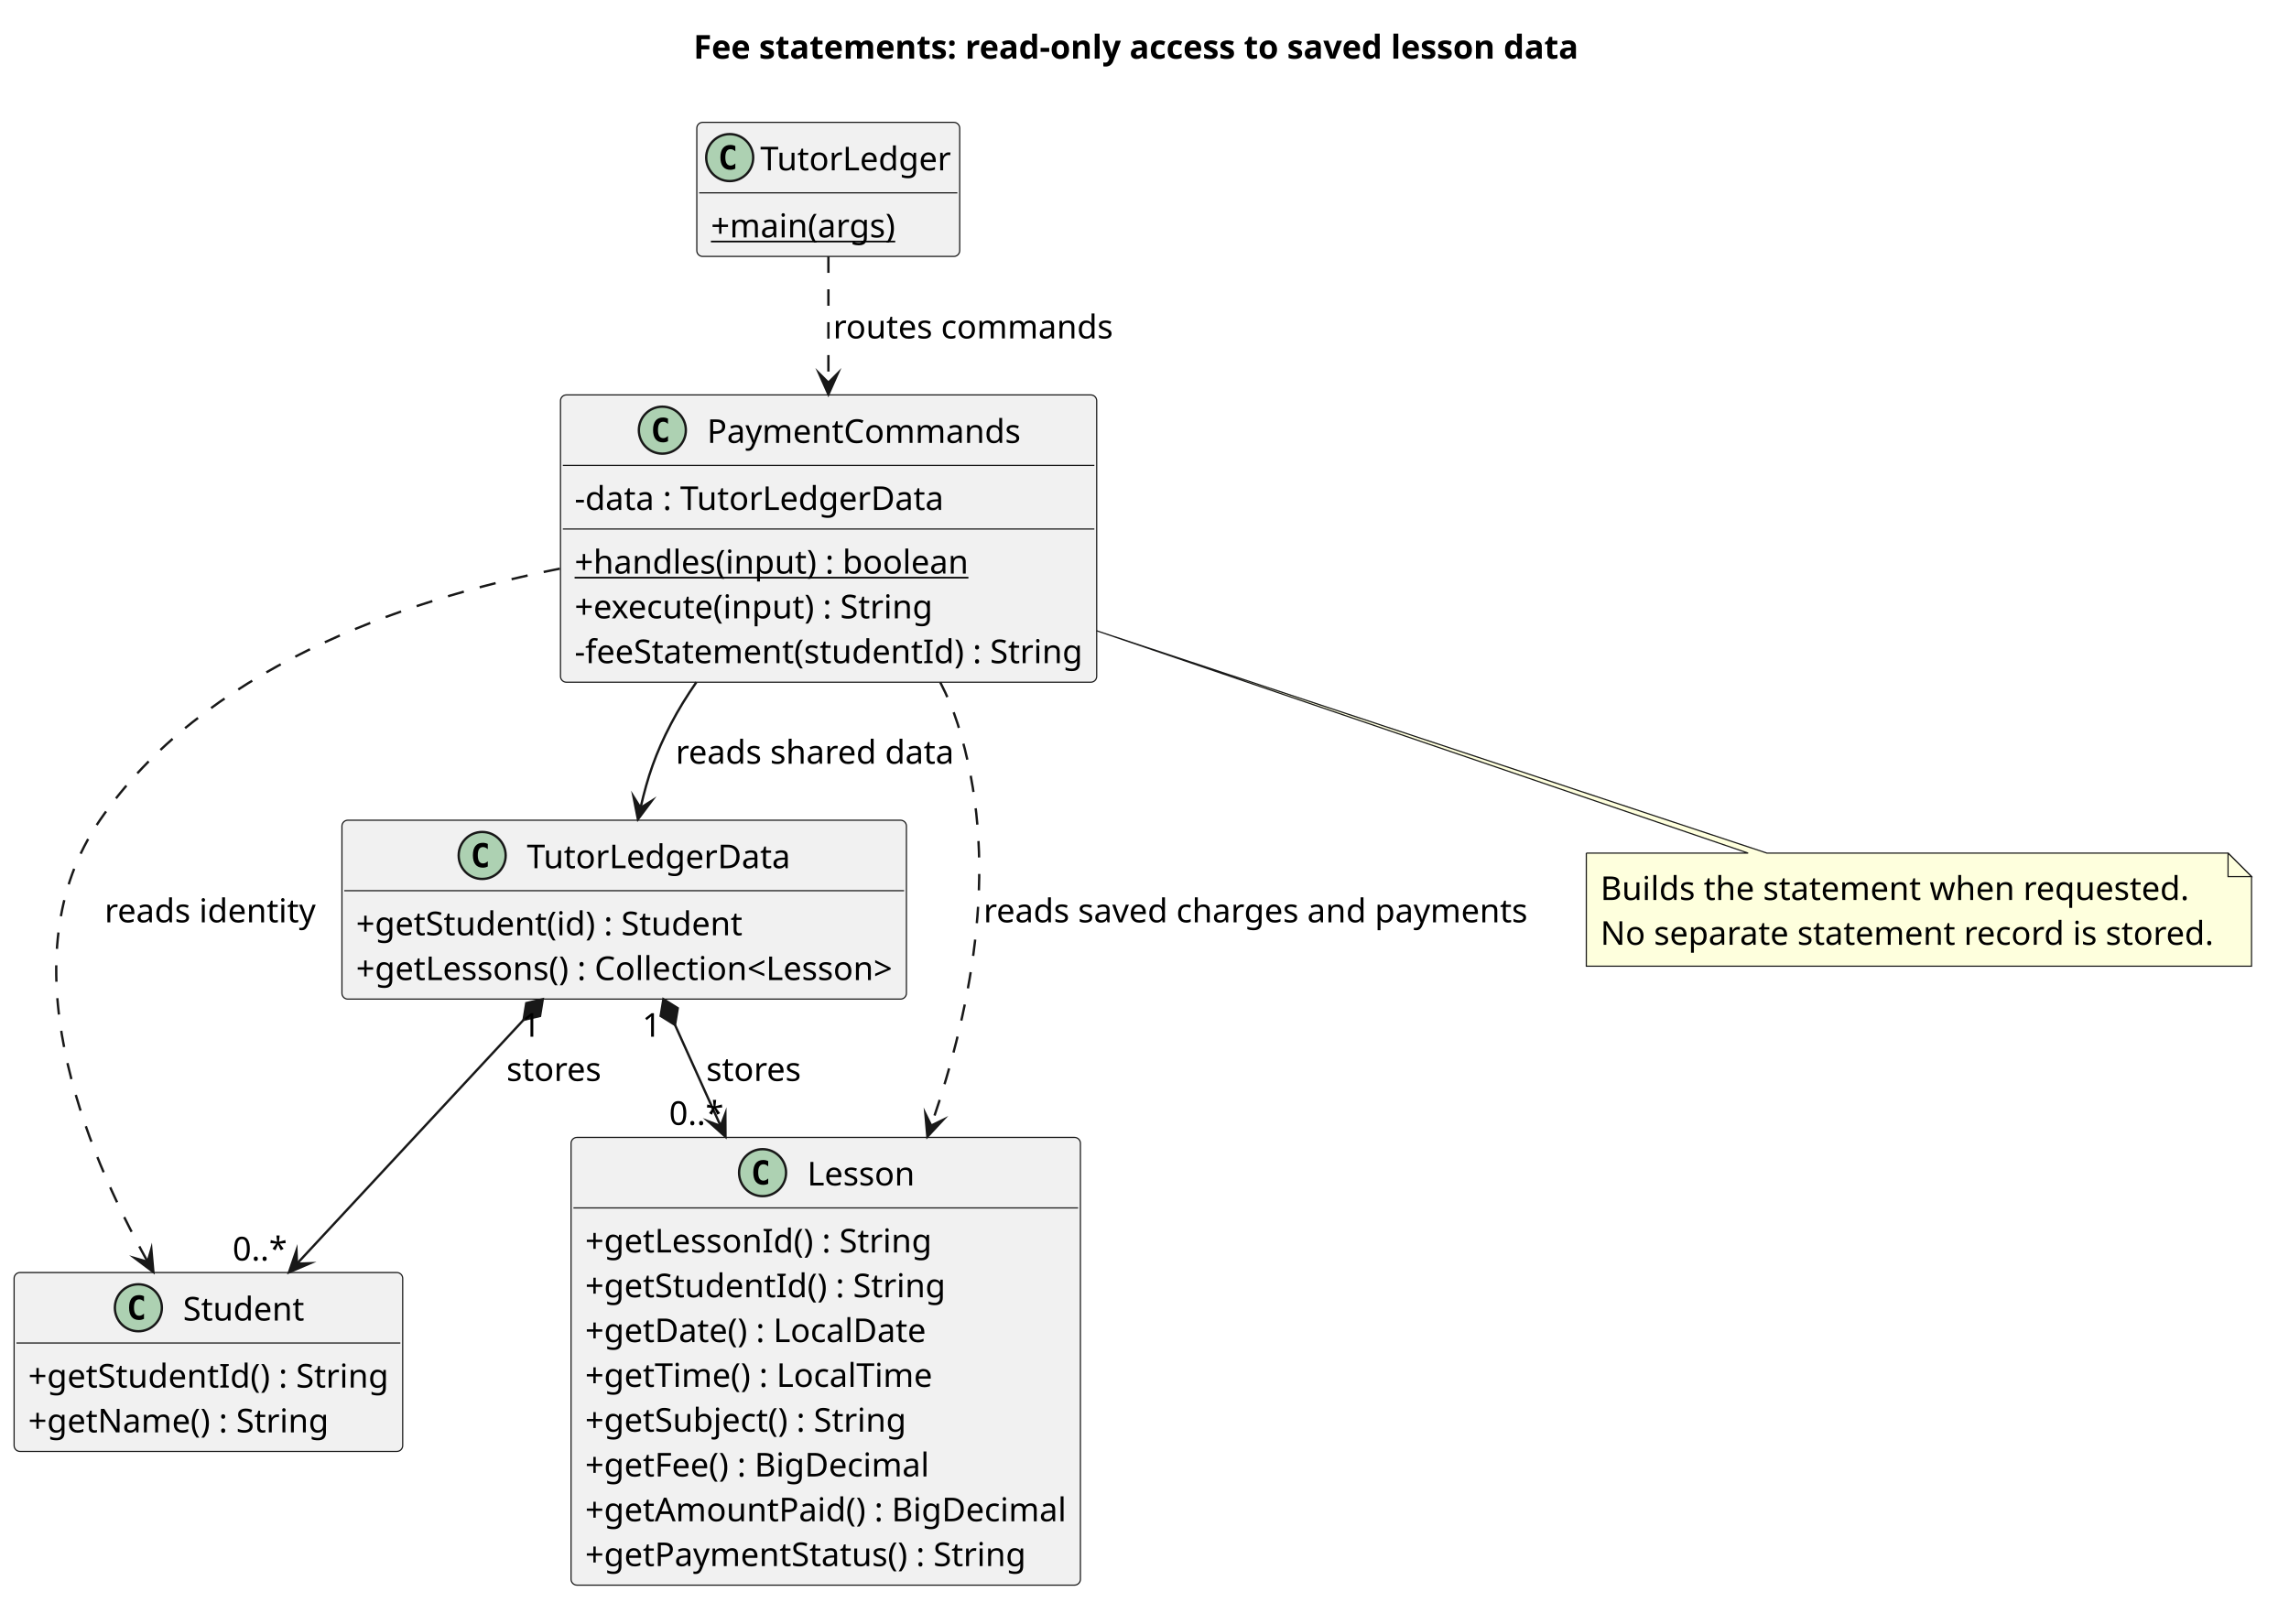
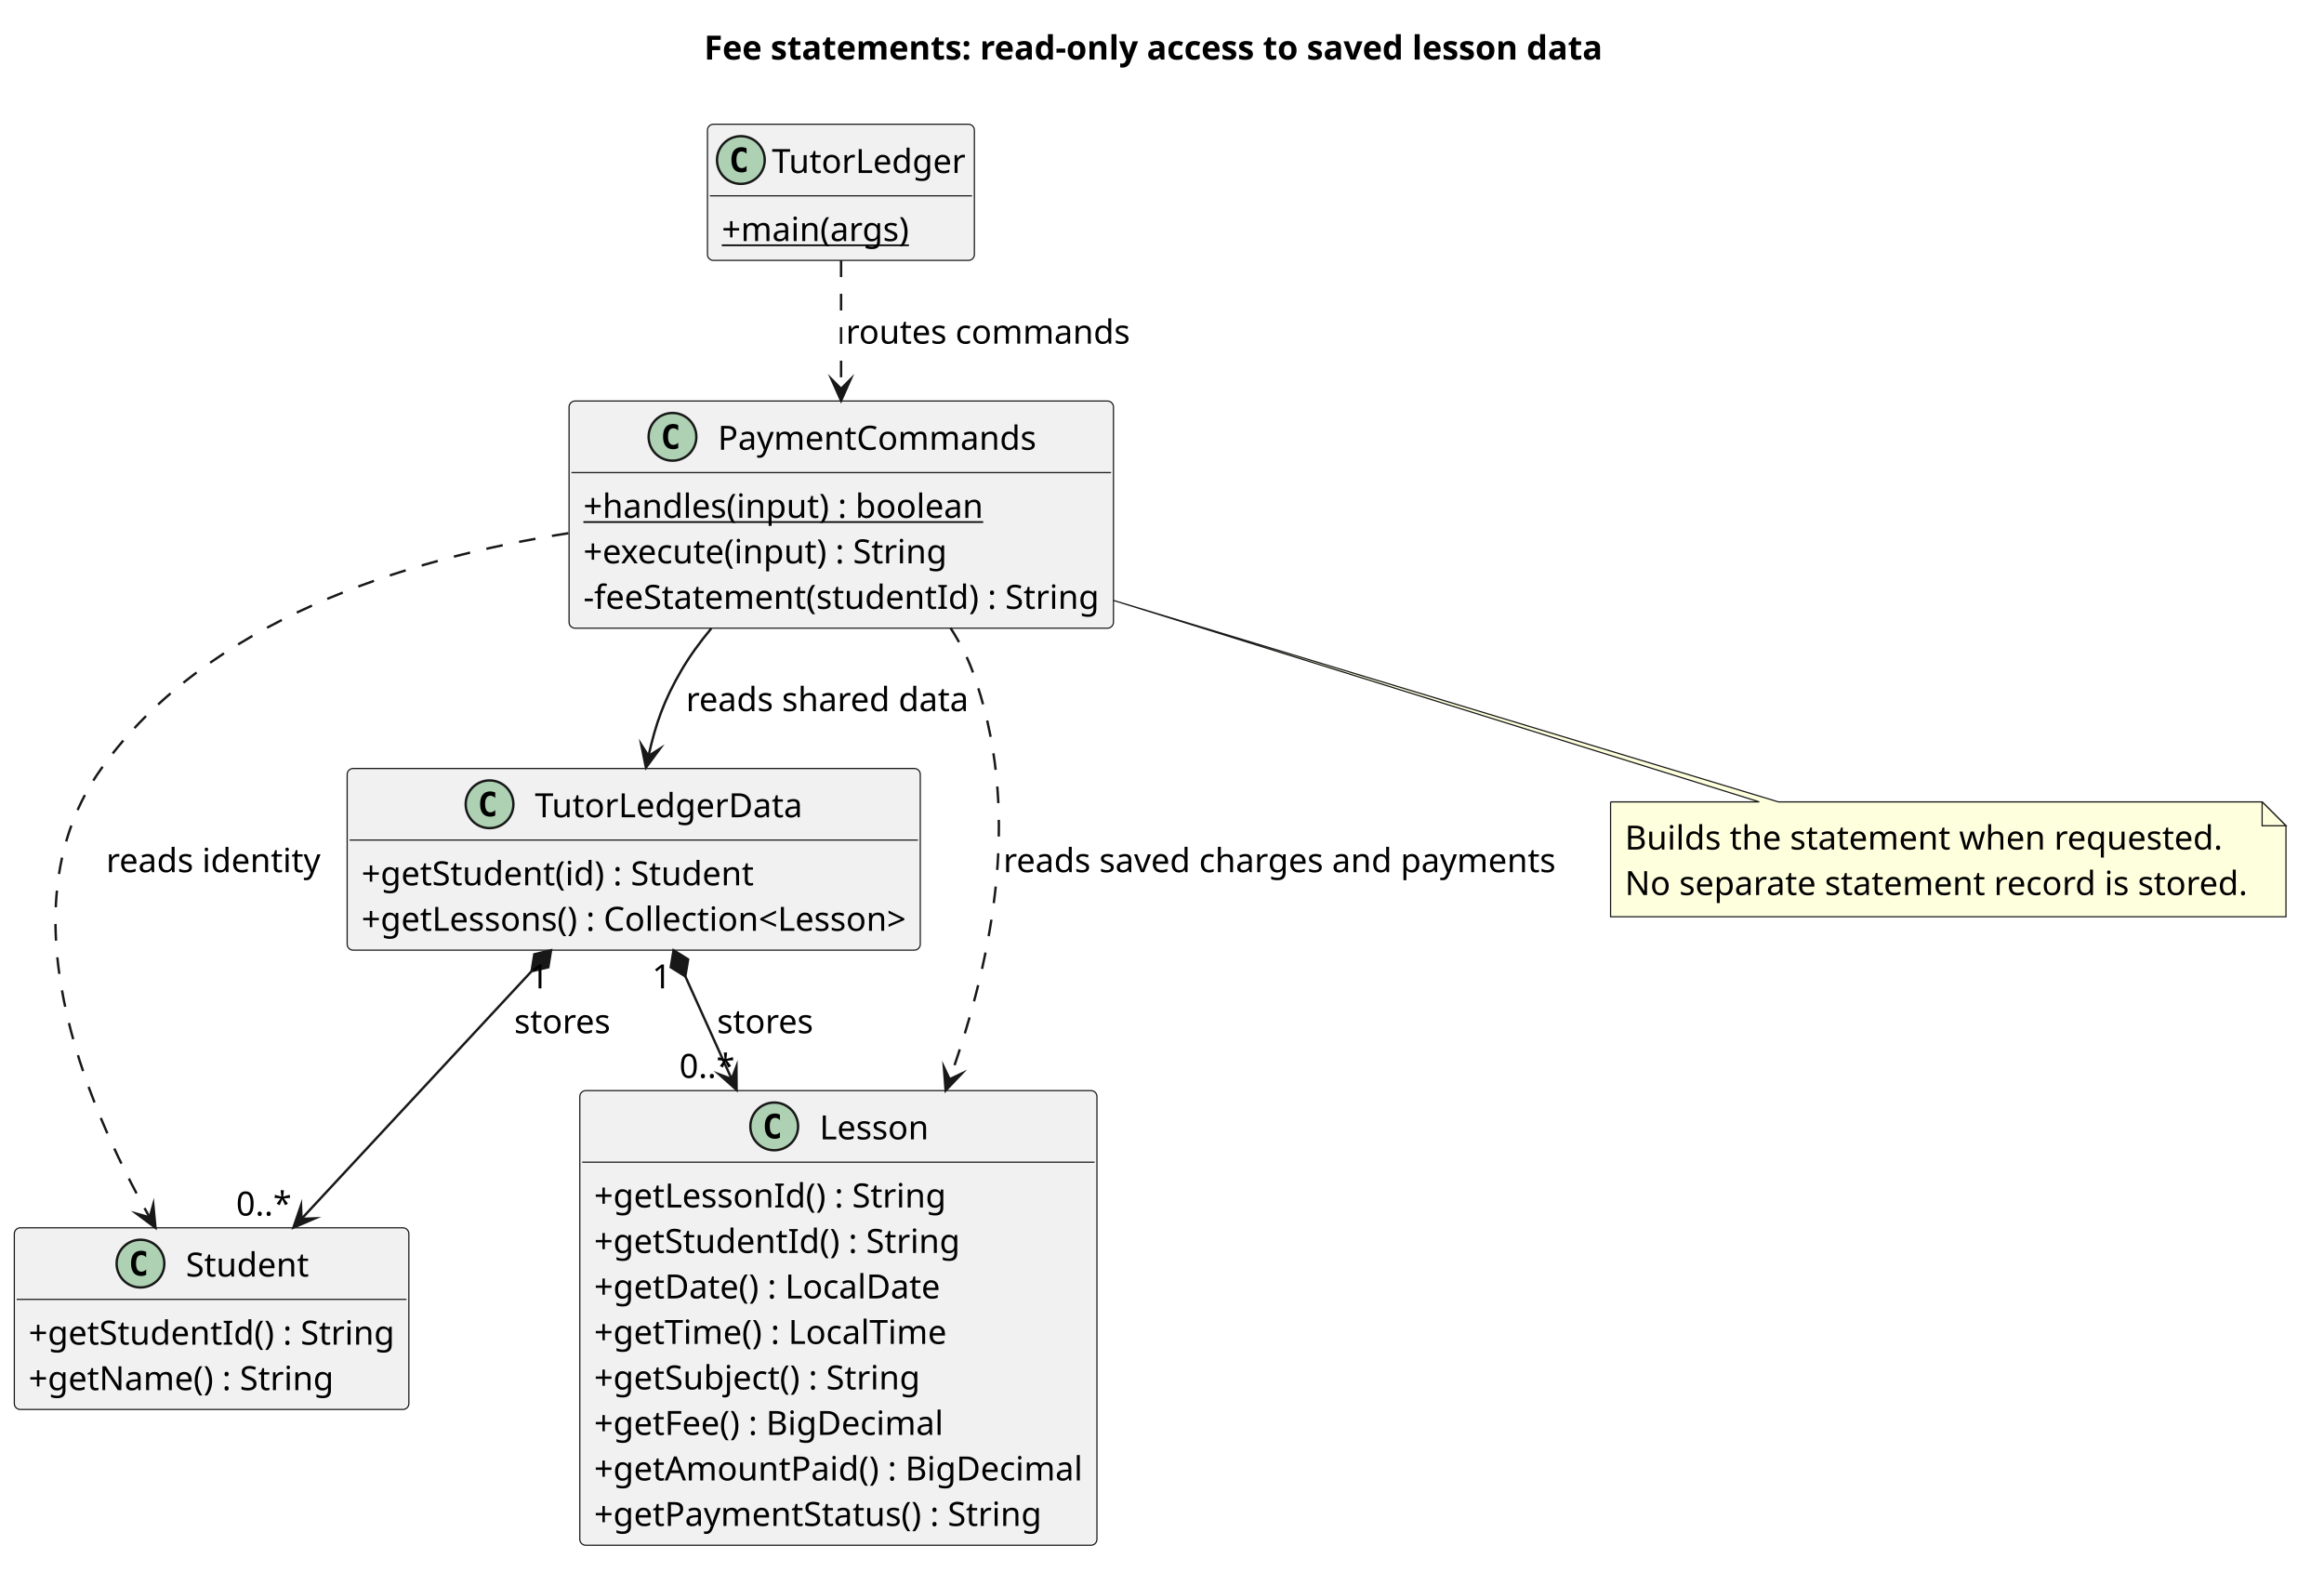
- <svg xmlns="http://www.w3.org/2000/svg" version="1.1" data-diagram-type="CLASS" style="width:974px;height:691px;background:#FFFFFF;" width="974px" height="691px" viewBox="0 0 974 691" zoomAndPan="magnify" preserveAspectRatio="none" contentStyleType="text/css">
+ <svg xmlns="http://www.w3.org/2000/svg" version="1.1" data-diagram-type="CLASS" style="width:974px;height:664px;background:#FFFFFF;" width="974px" height="664px" viewBox="0 0 974 664" zoomAndPan="magnify" preserveAspectRatio="none" contentStyleType="text/css">
  <defs />
  <g font-family="sans-serif" lengthAdjust="spacing">
    <g class="title" data-source-line="7">
      <text x="295.089" y="24.966" fill="#000" font-size="14" textLength="376.823" font-weight="700">Fee statements: read-only access to saved lesson data</text>
    </g>
    <g class="entity" data-qualified-name="TutorLedger" id="ent0001" data-source-line="9">
      <rect x="296.5" y="52.068" width="111.872" height="57.068" fill="#F1F1F1" style="stroke:#181818;stroke-width:0.5;" rx="2.5" ry="2.5" />
      <ellipse cx="310.5" cy="67.068" rx="10" ry="10" fill="#ADD1B2" style="stroke:#181818;stroke-width:1;" />
      <path d="M312.891,71.771 Q312.406,72.021 311.875,72.146 Q311.359,72.271 310.781,72.271 Q308.719,72.271 307.625,70.912 Q306.547,69.552 306.547,66.974 Q306.547,64.396 307.625,63.037 Q308.719,61.677 310.781,61.677 Q311.359,61.677 311.891,61.802 Q312.422,61.927 312.891,62.162 L312.891,64.412 Q312.375,63.927 311.875,63.709 Q311.391,63.49 310.875,63.49 Q309.766,63.49 309.203,64.365 Q308.641,65.24 308.641,66.974 Q308.641,68.693 309.203,69.584 Q309.766,70.459 310.875,70.459 Q311.391,70.459 311.875,70.24 Q312.375,70.005 312.891,69.537 L312.891,71.771 Z " fill="#000" />
      <text x="323.5" y="72.5" fill="#000" font-size="14" textLength="81.872">TutorLedger</text>
      <line x1="297.5" y1="82.068" x2="407.372" y2="82.068" style="stroke:#181818;stroke-width:0.5;" />
      <text x="302.5" y="101.034" fill="#000" font-size="14" textLength="78.568" text-decoration="underline">+main(args)</text>
    </g>
    <g class="entity" data-qualified-name="PaymentCommands" id="ent0002" data-source-line="12">
-       <rect x="238.5" y="168.068" width="228.159" height="122.272" fill="#F1F1F1" style="stroke:#181818;stroke-width:0.5;" rx="2.5" ry="2.5" />
+       <rect x="238.5" y="168.068" width="228.159" height="95.204" fill="#F1F1F1" style="stroke:#181818;stroke-width:0.5;" rx="2.5" ry="2.5" />
      <ellipse cx="281.842" cy="183.068" rx="10" ry="10" fill="#ADD1B2" style="stroke:#181818;stroke-width:1;" />
      <path d="M284.232,187.771 Q283.748,188.021 283.217,188.146 Q282.701,188.271 282.123,188.271 Q280.061,188.271 278.967,186.912 Q277.889,185.552 277.889,182.974 Q277.889,180.396 278.967,179.037 Q280.061,177.677 282.123,177.677 Q282.701,177.677 283.232,177.802 Q283.764,177.927 284.232,178.162 L284.232,180.412 Q283.717,179.927 283.217,179.709 Q282.732,179.49 282.217,179.49 Q281.107,179.49 280.545,180.365 Q279.982,181.24 279.982,182.974 Q279.982,184.693 280.545,185.584 Q281.107,186.459 282.217,186.459 Q282.732,186.459 283.217,186.24 Q283.717,186.005 284.232,185.537 L284.232,187.771 Z " fill="#000" />
      <text x="300.842" y="188.5" fill="#000" font-size="14" textLength="133.475">PaymentCommands</text>
      <line x1="239.5" y1="198.068" x2="465.659" y2="198.068" style="stroke:#181818;stroke-width:0.5;" />
-       <text x="244.5" y="217.034" fill="#000" font-size="14" textLength="157.765">-data : TutorLedgerData</text>
-       <line x1="239.5" y1="225.136" x2="465.659" y2="225.136" style="stroke:#181818;stroke-width:0.5;" />
-       <text x="244.5" y="244.102" fill="#000" font-size="14" textLength="167.565" text-decoration="underline">+handles(input) : boolean</text>
-       <text x="244.5" y="263.17" fill="#000" font-size="14" textLength="152.935">+execute(input) : String</text>
-       <text x="244.5" y="282.238" fill="#000" font-size="14" textLength="216.159">-feeStatement(studentId) : String</text>
+       <text x="244.5" y="217.034" fill="#000" font-size="14" textLength="167.565" text-decoration="underline">+handles(input) : boolean</text>
+       <text x="244.5" y="236.102" fill="#000" font-size="14" textLength="152.935">+execute(input) : String</text>
+       <text x="244.5" y="255.17" fill="#000" font-size="14" textLength="216.159">-feeStatement(studentId) : String</text>
    </g>
-     <g class="entity" data-qualified-name="TutorLedgerData" id="ent0003" data-source-line="18">
-       <rect x="145.5" y="349.068" width="240.199" height="76.136" fill="#F1F1F1" style="stroke:#181818;stroke-width:0.5;" rx="2.5" ry="2.5" />
-       <ellipse cx="205.173" cy="364.068" rx="10" ry="10" fill="#ADD1B2" style="stroke:#181818;stroke-width:1;" />
-       <path d="M207.563,368.771 Q207.079,369.021 206.548,369.146 Q206.032,369.271 205.454,369.271 Q203.392,369.271 202.298,367.912 Q201.22,366.552 201.22,363.974 Q201.22,361.396 202.298,360.037 Q203.392,358.677 205.454,358.677 Q206.032,358.677 206.563,358.802 Q207.095,358.927 207.563,359.162 L207.563,361.412 Q207.048,360.927 206.548,360.709 Q206.063,360.49 205.548,360.49 Q204.438,360.49 203.876,361.365 Q203.313,362.24 203.313,363.974 Q203.313,365.693 203.876,366.584 Q204.438,367.459 205.548,367.459 Q206.063,367.459 206.548,367.24 Q207.048,367.005 207.563,366.537 L207.563,368.771 Z " fill="#000" />
-       <text x="224.173" y="369.5" fill="#000" font-size="14" textLength="112.854">TutorLedgerData</text>
-       <line x1="146.5" y1="379.068" x2="384.699" y2="379.068" style="stroke:#181818;stroke-width:0.5;" />
-       <text x="151.5" y="398.034" fill="#000" font-size="14" textLength="164.429">+getStudent(id) : Student</text>
-       <text x="151.5" y="417.102" fill="#000" font-size="14" textLength="228.199">+getLessons() : Collection&lt;Lesson&gt;</text>
+     <g class="entity" data-qualified-name="TutorLedgerData" id="ent0003" data-source-line="17">
+       <rect x="145.5" y="322.068" width="240.199" height="76.136" fill="#F1F1F1" style="stroke:#181818;stroke-width:0.5;" rx="2.5" ry="2.5" />
+       <ellipse cx="205.173" cy="337.068" rx="10" ry="10" fill="#ADD1B2" style="stroke:#181818;stroke-width:1;" />
+       <path d="M207.563,341.771 Q207.079,342.021 206.548,342.146 Q206.032,342.271 205.454,342.271 Q203.392,342.271 202.298,340.912 Q201.22,339.552 201.22,336.974 Q201.22,334.396 202.298,333.037 Q203.392,331.677 205.454,331.677 Q206.032,331.677 206.563,331.802 Q207.095,331.927 207.563,332.162 L207.563,334.412 Q207.048,333.927 206.548,333.709 Q206.063,333.49 205.548,333.49 Q204.438,333.49 203.876,334.365 Q203.313,335.24 203.313,336.974 Q203.313,338.693 203.876,339.584 Q204.438,340.459 205.548,340.459 Q206.063,340.459 206.548,340.24 Q207.048,340.005 207.563,339.537 L207.563,341.771 Z " fill="#000" />
+       <text x="224.173" y="342.5" fill="#000" font-size="14" textLength="112.854">TutorLedgerData</text>
+       <line x1="146.5" y1="352.068" x2="384.699" y2="352.068" style="stroke:#181818;stroke-width:0.5;" />
+       <text x="151.5" y="371.034" fill="#000" font-size="14" textLength="164.429">+getStudent(id) : Student</text>
+       <text x="151.5" y="390.102" fill="#000" font-size="14" textLength="228.199">+getLessons() : Collection&lt;Lesson&gt;</text>
    </g>
-     <g class="entity" data-qualified-name="Student" id="ent0004" data-source-line="22">
-       <rect x="6" y="541.568" width="165.355" height="76.136" fill="#F1F1F1" style="stroke:#181818;stroke-width:0.5;" rx="2.5" ry="2.5" />
-       <ellipse cx="58.876" cy="556.568" rx="10" ry="10" fill="#ADD1B2" style="stroke:#181818;stroke-width:1;" />
-       <path d="M61.266,561.271 Q60.782,561.521 60.251,561.646 Q59.735,561.771 59.157,561.771 Q57.095,561.771 56.001,560.412 Q54.923,559.052 54.923,556.474 Q54.923,553.896 56.001,552.537 Q57.095,551.177 59.157,551.177 Q59.735,551.177 60.266,551.302 Q60.798,551.427 61.266,551.662 L61.266,553.912 Q60.751,553.427 60.251,553.209 Q59.766,552.99 59.251,552.99 Q58.141,552.99 57.579,553.865 Q57.016,554.74 57.016,556.474 Q57.016,558.193 57.579,559.084 Q58.141,559.959 59.251,559.959 Q59.766,559.959 60.251,559.74 Q60.751,559.505 61.266,559.037 L61.266,561.271 Z " fill="#000" />
-       <text x="77.876" y="562" fill="#000" font-size="14" textLength="51.604">Student</text>
-       <line x1="7" y1="571.568" x2="170.355" y2="571.568" style="stroke:#181818;stroke-width:0.5;" />
-       <text x="12" y="590.534" fill="#000" font-size="14" textLength="153.355">+getStudentId() : String</text>
-       <text x="12" y="609.602" fill="#000" font-size="14" textLength="127.876">+getName() : String</text>
+     <g class="entity" data-qualified-name="Student" id="ent0004" data-source-line="21">
+       <rect x="6" y="514.568" width="165.355" height="76.136" fill="#F1F1F1" style="stroke:#181818;stroke-width:0.5;" rx="2.5" ry="2.5" />
+       <ellipse cx="58.876" cy="529.568" rx="10" ry="10" fill="#ADD1B2" style="stroke:#181818;stroke-width:1;" />
+       <path d="M61.266,534.271 Q60.782,534.521 60.251,534.646 Q59.735,534.771 59.157,534.771 Q57.095,534.771 56.001,533.412 Q54.923,532.052 54.923,529.474 Q54.923,526.896 56.001,525.537 Q57.095,524.177 59.157,524.177 Q59.735,524.177 60.266,524.302 Q60.798,524.427 61.266,524.662 L61.266,526.912 Q60.751,526.427 60.251,526.209 Q59.766,525.99 59.251,525.99 Q58.141,525.99 57.579,526.865 Q57.016,527.74 57.016,529.474 Q57.016,531.193 57.579,532.084 Q58.141,532.959 59.251,532.959 Q59.766,532.959 60.251,532.74 Q60.751,532.505 61.266,532.037 L61.266,534.271 Z " fill="#000" />
+       <text x="77.876" y="535" fill="#000" font-size="14" textLength="51.604">Student</text>
+       <line x1="7" y1="544.568" x2="170.355" y2="544.568" style="stroke:#181818;stroke-width:0.5;" />
+       <text x="12" y="563.534" fill="#000" font-size="14" textLength="153.355">+getStudentId() : String</text>
+       <text x="12" y="582.602" fill="#000" font-size="14" textLength="127.876">+getName() : String</text>
    </g>
-     <g class="entity" data-qualified-name="Lesson" id="ent0005" data-source-line="26">
-       <rect x="243" y="484.068" width="216.735" height="190.543" fill="#F1F1F1" style="stroke:#181818;stroke-width:0.5;" rx="2.5" ry="2.5" />
-       <ellipse cx="324.485" cy="499.068" rx="10" ry="10" fill="#ADD1B2" style="stroke:#181818;stroke-width:1;" />
-       <path d="M326.875,503.771 Q326.391,504.021 325.86,504.146 Q325.344,504.271 324.766,504.271 Q322.703,504.271 321.61,502.912 Q320.532,501.552 320.532,498.974 Q320.532,496.396 321.61,495.037 Q322.703,493.677 324.766,493.677 Q325.344,493.677 325.875,493.802 Q326.407,493.927 326.875,494.162 L326.875,496.412 Q326.36,495.927 325.86,495.709 Q325.375,495.49 324.86,495.49 Q323.75,495.49 323.188,496.365 Q322.625,497.24 322.625,498.974 Q322.625,500.693 323.188,501.584 Q323.75,502.459 324.86,502.459 Q325.375,502.459 325.86,502.24 Q326.36,502.005 326.875,501.537 L326.875,503.771 Z " fill="#000" />
-       <text x="343.485" y="504.5" fill="#000" font-size="14" textLength="45.766">Lesson</text>
-       <line x1="244" y1="514.068" x2="458.735" y2="514.068" style="stroke:#181818;stroke-width:0.5;" />
-       <text x="249" y="533.034" fill="#000" font-size="14" textLength="147.517">+getLessonId() : String</text>
-       <text x="249" y="552.102" fill="#000" font-size="14" textLength="153.355">+getStudentId() : String</text>
-       <text x="249" y="571.17" fill="#000" font-size="14" textLength="145.039">+getDate() : LocalDate</text>
-       <text x="249" y="590.238" fill="#000" font-size="14" textLength="147.755">+getTime() : LocalTime</text>
-       <text x="249" y="609.306" fill="#000" font-size="14" textLength="136.625">+getSubject() : String</text>
-       <text x="249" y="628.373" fill="#000" font-size="14" textLength="146.383">+getFee() : BigDecimal</text>
-       <text x="249" y="647.441" fill="#000" font-size="14" textLength="204.735">+getAmountPaid() : BigDecimal</text>
-       <text x="249" y="666.509" fill="#000" font-size="14" textLength="187.557">+getPaymentStatus() : String</text>
+     <g class="entity" data-qualified-name="Lesson" id="ent0005" data-source-line="25">
+       <rect x="243" y="457.068" width="216.735" height="190.543" fill="#F1F1F1" style="stroke:#181818;stroke-width:0.5;" rx="2.5" ry="2.5" />
+       <ellipse cx="324.485" cy="472.068" rx="10" ry="10" fill="#ADD1B2" style="stroke:#181818;stroke-width:1;" />
+       <path d="M326.875,476.771 Q326.391,477.021 325.86,477.146 Q325.344,477.271 324.766,477.271 Q322.703,477.271 321.61,475.912 Q320.532,474.552 320.532,471.974 Q320.532,469.396 321.61,468.037 Q322.703,466.677 324.766,466.677 Q325.344,466.677 325.875,466.802 Q326.407,466.927 326.875,467.162 L326.875,469.412 Q326.36,468.927 325.86,468.709 Q325.375,468.49 324.86,468.49 Q323.75,468.49 323.188,469.365 Q322.625,470.24 322.625,471.974 Q322.625,473.693 323.188,474.584 Q323.75,475.459 324.86,475.459 Q325.375,475.459 325.86,475.24 Q326.36,475.005 326.875,474.537 L326.875,476.771 Z " fill="#000" />
+       <text x="343.485" y="477.5" fill="#000" font-size="14" textLength="45.766">Lesson</text>
+       <line x1="244" y1="487.068" x2="458.735" y2="487.068" style="stroke:#181818;stroke-width:0.5;" />
+       <text x="249" y="506.034" fill="#000" font-size="14" textLength="147.517">+getLessonId() : String</text>
+       <text x="249" y="525.102" fill="#000" font-size="14" textLength="153.355">+getStudentId() : String</text>
+       <text x="249" y="544.17" fill="#000" font-size="14" textLength="145.039">+getDate() : LocalDate</text>
+       <text x="249" y="563.238" fill="#000" font-size="14" textLength="147.755">+getTime() : LocalTime</text>
+       <text x="249" y="582.306" fill="#000" font-size="14" textLength="136.625">+getSubject() : String</text>
+       <text x="249" y="601.373" fill="#000" font-size="14" textLength="146.383">+getFee() : BigDecimal</text>
+       <text x="249" y="620.441" fill="#000" font-size="14" textLength="204.735">+getAmountPaid() : BigDecimal</text>
+       <text x="249" y="639.509" fill="#000" font-size="14" textLength="187.557">+getPaymentStatus() : String</text>
    </g>
-     <g class="entity" data-qualified-name="GMN12" id="ent0013" data-source-line="45">
-       <path d="M675,363.068 L675,411.204 A0,0 0 0 0 675,411.204 L958.065,411.204 A0,0 0 0 0 958.065,411.204 L958.065,373.068 L948.065,363.068 L751.85,363.068 L466.601,268.43 L743.85,363.068 L675,363.068 A0,0 0 0 0 675,363.068" style="stroke:#181818;stroke-width:0.5;" fill="#FEFFDD" />
-       <path d="M948.065,363.068 L948.065,373.068 L958.065,373.068 L948.065,363.068" style="stroke:#181818;stroke-width:0.5;" fill="#FEFFDD" />
-       <text x="681" y="383.034" fill="#000" font-size="14" textLength="250.767">Builds the statement when requested.</text>
-       <text x="681" y="402.102" fill="#000" font-size="14" textLength="262.065">No separate statement record is stored.</text>
+     <g class="entity" data-qualified-name="GMN12" id="ent0013" data-source-line="44">
+       <path d="M675,336.068 L675,384.204 A0,0 0 0 0 675,384.204 L958.065,384.204 A0,0 0 0 0 958.065,384.204 L958.065,346.068 L948.065,336.068 L745.317,336.068 L466.601,251.61 L737.317,336.068 L675,336.068 A0,0 0 0 0 675,336.068" style="stroke:#181818;stroke-width:0.5;" fill="#FEFFDD" />
+       <path d="M948.065,336.068 L948.065,346.068 L958.065,346.068 L948.065,336.068" style="stroke:#181818;stroke-width:0.5;" fill="#FEFFDD" />
+       <text x="681" y="356.034" fill="#000" font-size="14" textLength="250.767">Builds the statement when requested.</text>
+       <text x="681" y="375.102" fill="#000" font-size="14" textLength="262.065">No separate statement record is stored.</text>
    </g>
    <g class="link" data-entity-1="ent0001" data-entity-2="ent0002" id="lnk6" data-link-type="dependency">
-       <polygon points="352.5,167.86,356.5,158.86,352.5,162.86,348.5,158.86,352.5,167.86" fill="#181818" style="stroke:#181818;stroke-width:1;stroke-linejoin:miter;stroke-miterlimit:10;" />
-       <path d="M352.5,109.123 C352.5,125.701 352.5,142.476 352.5,162.86" style="stroke:#181818;stroke-width:1;stroke-dasharray:7,7;" fill="none" />
+       <polygon points="352.5,167.927,356.5,158.927,352.5,162.927,348.5,158.927,352.5,167.927" fill="#181818" style="stroke:#181818;stroke-width:1;stroke-linejoin:miter;stroke-miterlimit:10;" />
+       <path d="M352.5,109.126 C352.5,126.093 352.5,143.283 352.5,162.927" style="stroke:#181818;stroke-width:1;stroke-dasharray:7,7;" fill="none" />
      <text x="354.5" y="144.034" fill="#000" font-size="14" textLength="119.392">routes commands</text>
    </g>
    <g class="link" data-entity-1="ent0002" data-entity-2="ent0003" id="lnk7" data-link-type="dependency">
-       <polygon points="271.442,348.682,277.348,340.801,272.557,343.808,269.549,339.017,271.442,348.682" fill="#181818" style="stroke:#181818;stroke-width:1;stroke-linejoin:miter;stroke-miterlimit:10;" />
-       <path d="M296.31,290.335 C292.315,296.103 288.635,302.052 285.5,308.068 C278.976,320.59 275.601,330.498 272.557,343.808" style="stroke:#181818;stroke-width:1;" fill="none" />
-       <text x="287.5" y="325.034" fill="#000" font-size="14" textLength="119">reads shared data</text>
+       <polygon points="270.71,321.723,276.56,313.8,271.79,316.841,268.749,312.071,270.71,321.723" fill="#181818" style="stroke:#181818;stroke-width:1;stroke-linejoin:miter;stroke-miterlimit:10;" />
+       <path d="M298.117,263.379 C293.404,268.997 289.077,274.93 285.5,281.068 C278.32,293.387 274.766,303.391 271.79,316.841" style="stroke:#181818;stroke-width:1;" fill="none" />
+       <text x="287.5" y="298.034" fill="#000" font-size="14" textLength="119">reads shared data</text>
    </g>
    <g class="link" data-entity-1="ent0003" data-entity-2="ent0004" id="lnk8" data-link-type="composition">
-       <polygon points="230.952,425.25,223.938,426.923,222.784,434.042,229.799,432.369,230.952,425.25" fill="#181818" style="stroke:#181818;stroke-width:1;stroke-linejoin:miter;stroke-miterlimit:10;" />
-       <polygon points="122.96,541.479,132.017,537.609,126.364,537.816,126.156,532.163,122.96,541.479" fill="#181818" style="stroke:#181818;stroke-width:1;stroke-linejoin:miter;stroke-miterlimit:10;" />
-       <path d="M222.784,434.042 C191.597,467.608 157.525,504.279 126.364,537.816" style="stroke:#181818;stroke-width:1;" fill="none" />
-       <text x="215.5" y="460.034" fill="#000" font-size="14" textLength="40.614">stores</text>
-       <text x="98.96" y="536.445" fill="#000" font-size="14" textLength="23.226">0..*</text>
-       <text x="221.952" y="441.216" fill="#000" font-size="14">1</text>
+       <polygon points="230.952,398.25,223.938,399.923,222.784,407.042,229.799,405.369,230.952,398.25" fill="#181818" style="stroke:#181818;stroke-width:1;stroke-linejoin:miter;stroke-miterlimit:10;" />
+       <polygon points="122.96,514.479,132.017,510.609,126.364,510.816,126.156,505.163,122.96,514.479" fill="#181818" style="stroke:#181818;stroke-width:1;stroke-linejoin:miter;stroke-miterlimit:10;" />
+       <path d="M222.784,407.042 C191.597,440.608 157.525,477.279 126.364,510.816" style="stroke:#181818;stroke-width:1;" fill="none" />
+       <text x="215.5" y="433.034" fill="#000" font-size="14" textLength="40.614">stores</text>
+       <text x="98.96" y="509.445" fill="#000" font-size="14" textLength="23.226">0..*</text>
+       <text x="221.952" y="414.216" fill="#000" font-size="14">1</text>
    </g>
    <g class="link" data-entity-1="ent0003" data-entity-2="ent0005" id="lnk9" data-link-type="composition">
-       <polygon points="282.286,425.25,281.109,432.365,287.223,436.188,288.4,429.073,282.286,425.25" fill="#181818" style="stroke:#181818;stroke-width:1;stroke-linejoin:miter;stroke-miterlimit:10;" />
-       <polygon points="308.707,483.776,308.649,473.927,306.649,479.219,301.358,477.219,308.707,483.776" fill="#181818" style="stroke:#181818;stroke-width:1;stroke-linejoin:miter;stroke-miterlimit:10;" />
-       <path d="M287.223,436.188 C294.849,453.079 297.258,458.416 306.649,479.219" style="stroke:#181818;stroke-width:1;" fill="none" />
-       <text x="300.5" y="460.034" fill="#000" font-size="14" textLength="40.614">stores</text>
-       <text x="284.707" y="478.742" fill="#000" font-size="14" textLength="23.226">0..*</text>
-       <text x="273.286" y="441.216" fill="#000" font-size="14">1</text>
+       <polygon points="282.286,398.25,281.109,405.365,287.223,409.188,288.4,402.073,282.286,398.25" fill="#181818" style="stroke:#181818;stroke-width:1;stroke-linejoin:miter;stroke-miterlimit:10;" />
+       <polygon points="308.707,456.776,308.649,446.927,306.649,452.219,301.358,450.219,308.707,456.776" fill="#181818" style="stroke:#181818;stroke-width:1;stroke-linejoin:miter;stroke-miterlimit:10;" />
+       <path d="M287.223,409.188 C294.849,426.079 297.258,431.416 306.649,452.219" style="stroke:#181818;stroke-width:1;" fill="none" />
+       <text x="300.5" y="433.034" fill="#000" font-size="14" textLength="40.614">stores</text>
+       <text x="284.707" y="451.742" fill="#000" font-size="14" textLength="23.226">0..*</text>
+       <text x="273.286" y="414.216" fill="#000" font-size="14">1</text>
    </g>
    <g class="link" data-entity-1="ent0002" data-entity-2="ent0004" id="lnk10" data-link-type="dependency">
-       <polygon points="65.27,541.366,64.388,531.557,62.838,536.997,57.398,535.447,65.27,541.366" fill="#181818" style="stroke:#181818;stroke-width:1;stroke-linejoin:miter;stroke-miterlimit:10;" />
-       <path d="M238.202,242.011 C169.139,255.785 86.254,285.405 42.5,349.068 C2.336,407.507 35.868,488.542 62.838,536.997" style="stroke:#181818;stroke-width:1;stroke-dasharray:7,7;" fill="none" />
-       <text x="44.5" y="392.534" fill="#000" font-size="14" textLength="90.118">reads identity</text>
+       <polygon points="65.165,514.545,64.238,504.74,62.713,510.188,57.266,508.663,65.165,514.545" fill="#181818" style="stroke:#181818;stroke-width:1;stroke-linejoin:miter;stroke-miterlimit:10;" />
+       <path d="M238.221,223.47 C169.397,234.223 86.766,260.244 42.5,322.068 C1.101,379.888 35.346,461.545 62.713,510.188" style="stroke:#181818;stroke-width:1;stroke-dasharray:7,7;" fill="none" />
+       <text x="44.5" y="365.534" fill="#000" font-size="14" textLength="90.118">reads identity</text>
    </g>
    <g class="link" data-entity-1="ent0002" data-entity-2="ent0005" id="lnk11" data-link-type="dependency">
-       <polygon points="394.611,483.768,401.319,476.556,396.236,479.039,393.754,473.956,394.611,483.768" fill="#181818" style="stroke:#181818;stroke-width:1;stroke-linejoin:miter;stroke-miterlimit:10;" />
-       <path d="M400.084,290.365 C403.047,296.127 405.597,302.066 407.5,308.068 C425.657,365.325 414.267,426.577 396.236,479.039" style="stroke:#181818;stroke-width:1;stroke-dasharray:7,7;" fill="none" />
-       <text x="418.5" y="392.534" fill="#000" font-size="14" textLength="231.923">reads saved charges and payments</text>
+       <polygon points="396.319,457.013,403.109,449.878,397.998,452.303,395.573,447.192,396.319,457.013" fill="#181818" style="stroke:#181818;stroke-width:1;stroke-linejoin:miter;stroke-miterlimit:10;" />
+       <path d="M398.333,263.126 C402.026,268.832 405.21,274.854 407.5,281.068 C428.392,337.768 416.832,399.472 397.998,452.303" style="stroke:#181818;stroke-width:1;stroke-dasharray:7,7;" fill="none" />
+       <text x="420.5" y="365.534" fill="#000" font-size="14" textLength="231.923">reads saved charges and payments</text>
    </g>
  </g>
</svg>
